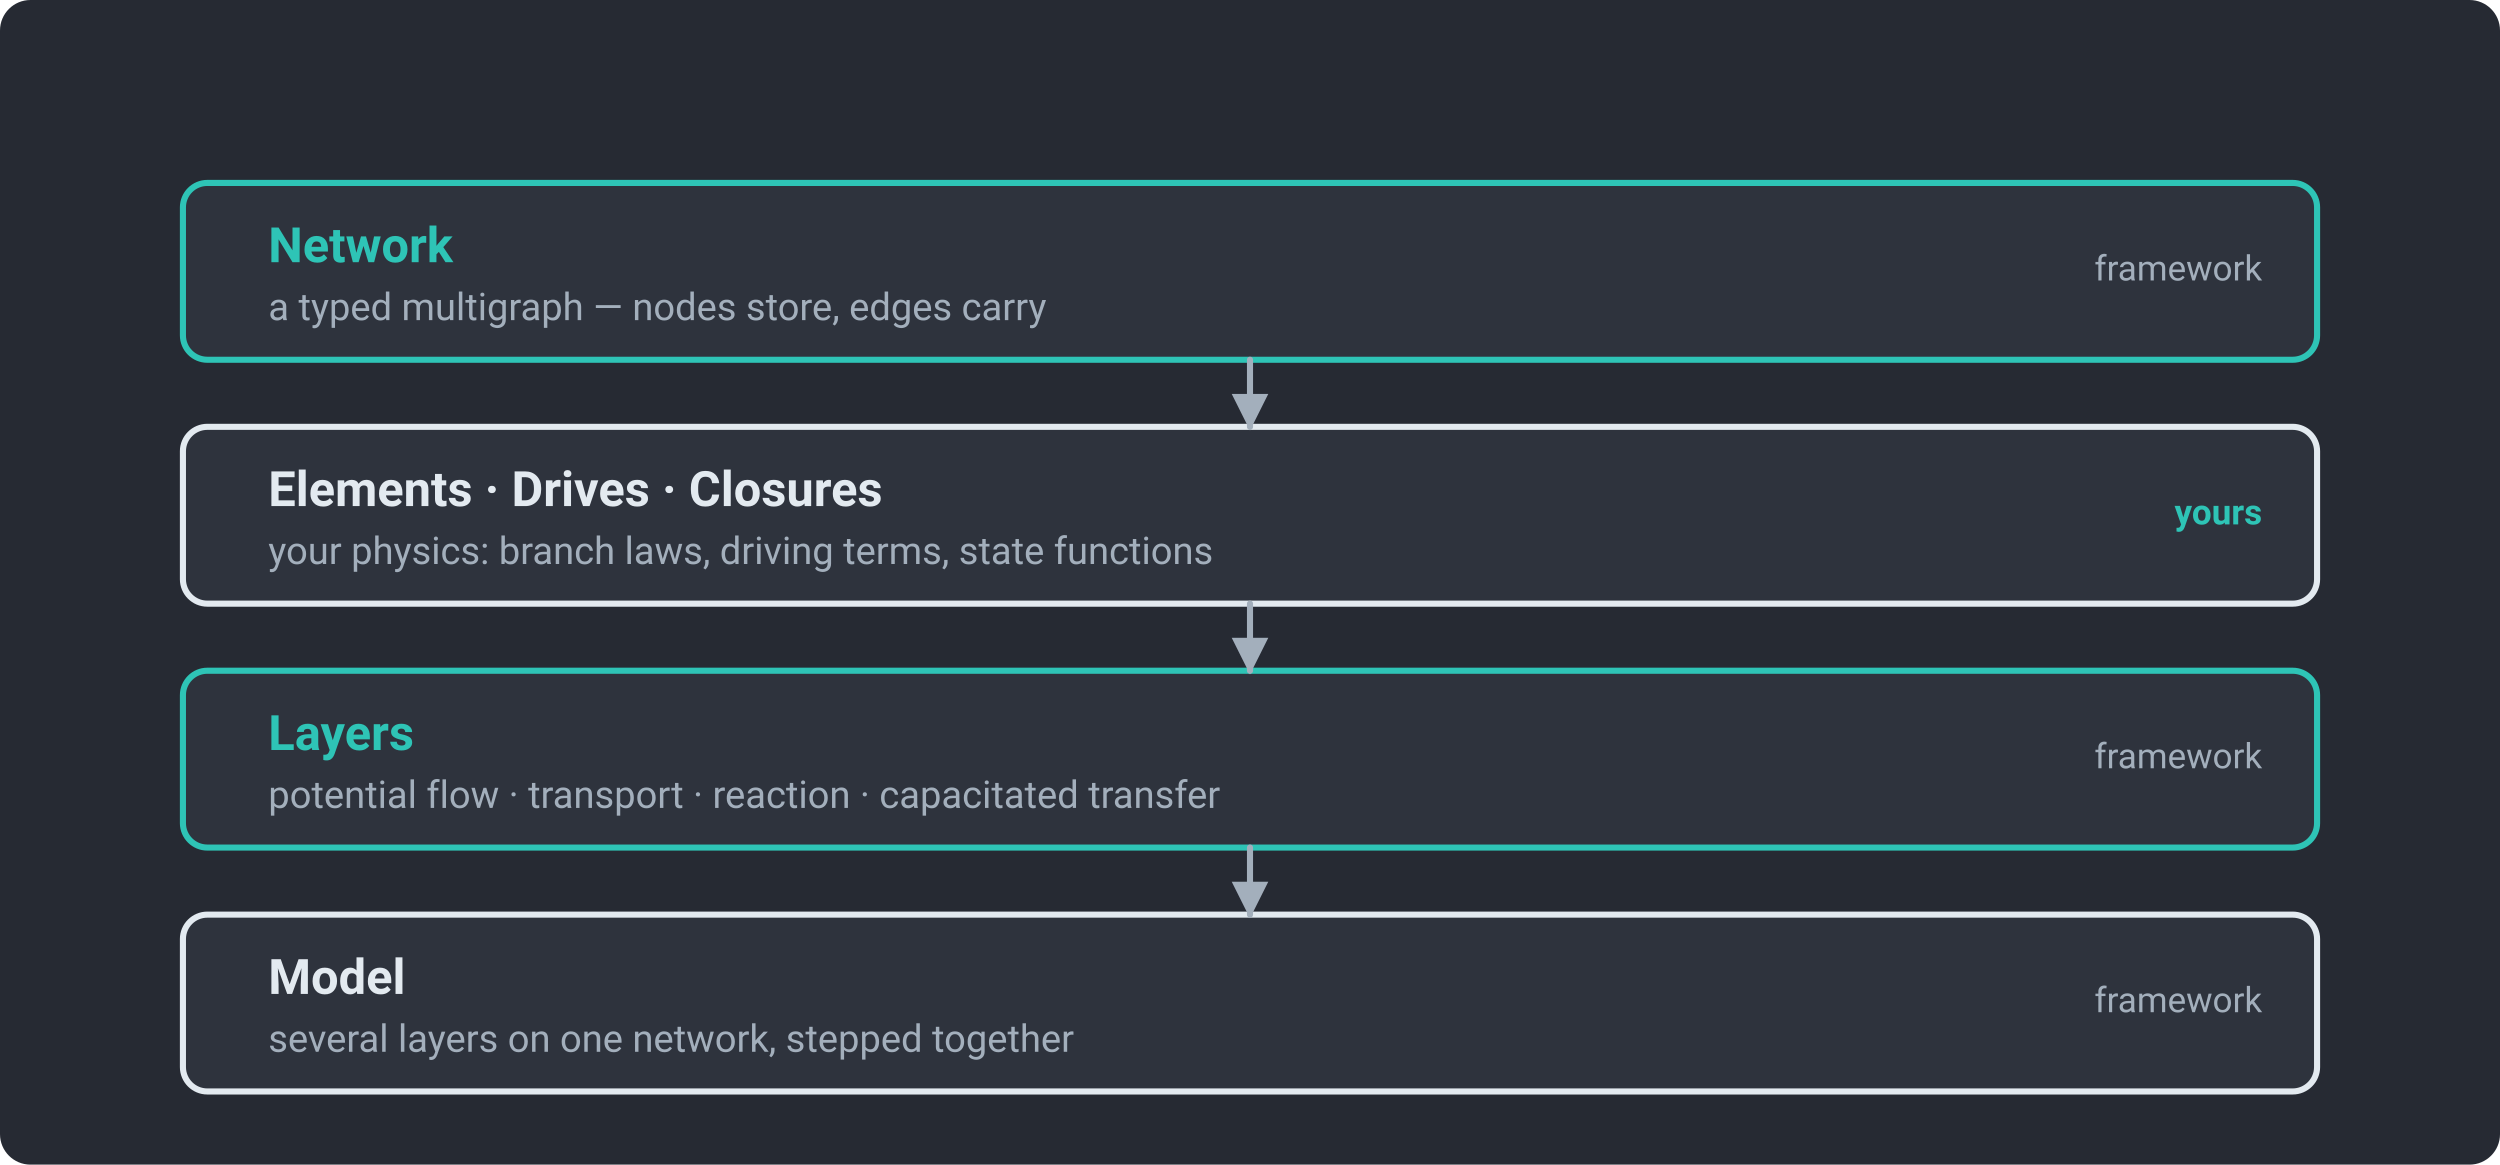
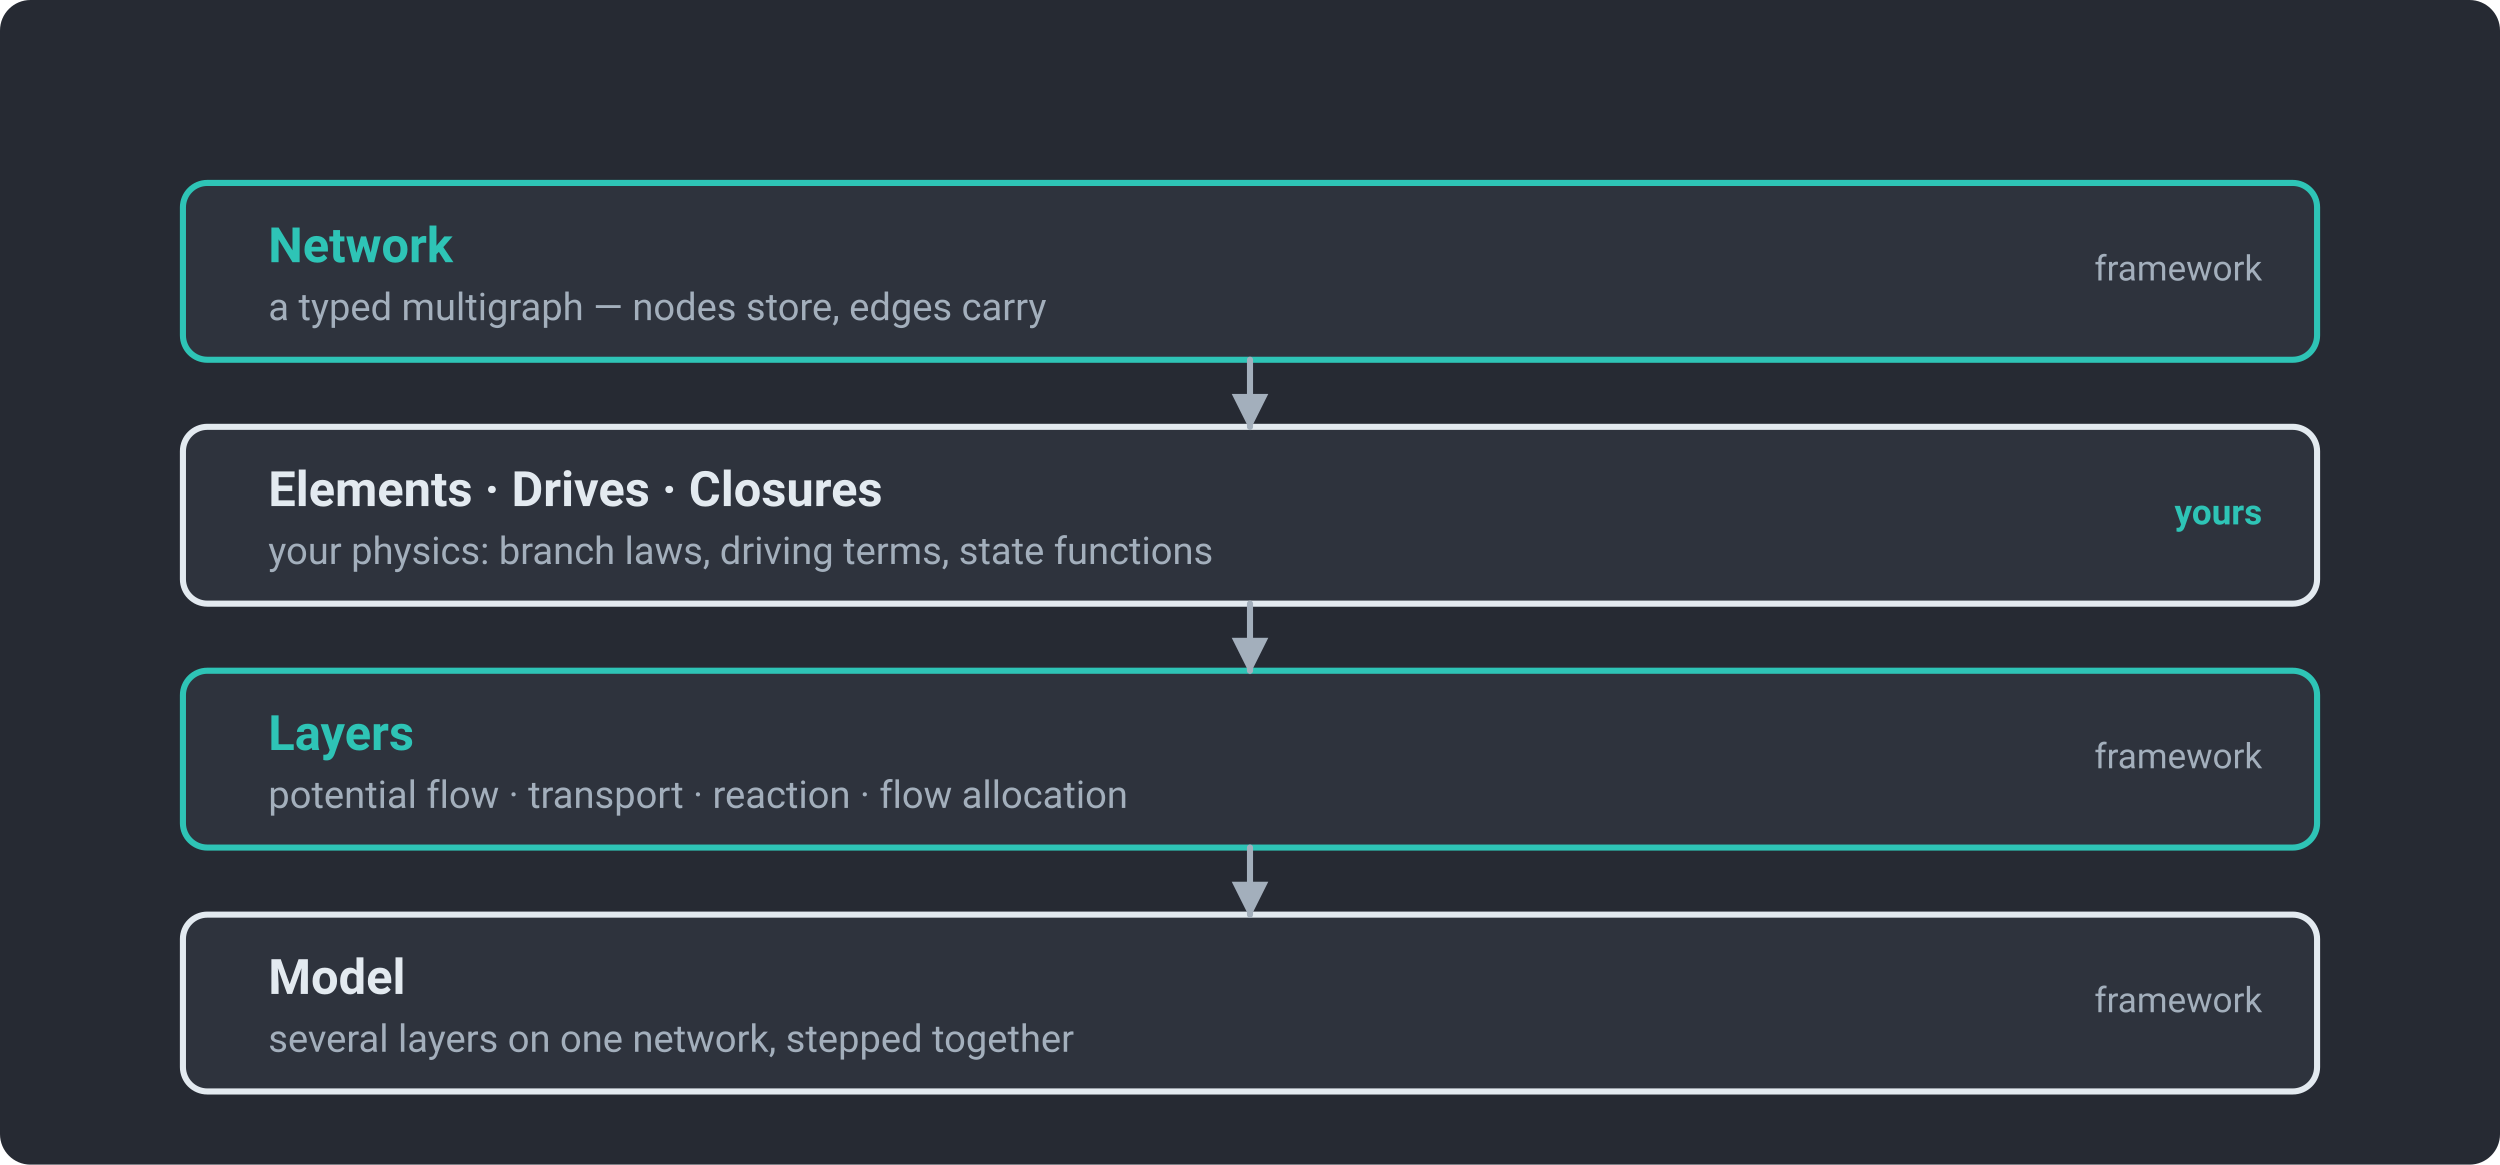
<svg xmlns="http://www.w3.org/2000/svg" viewBox="0 0 820 382" width="820" height="382" role="img" aria-labelledby="t d" font-family="system-ui, -apple-system, 'Segoe UI', Roboto, sans-serif">
  <rect width="820" height="382" rx="10" fill="#262A33" />
  <defs>
    <marker id="ar" viewBox="0 0 10 10" refX="9" refY="5" markerWidth="6" markerHeight="6" orient="auto-start-reverse">
      <path d="M 0 0 L 10 5 L 0 10 z" fill="#2EC4B6" />
    </marker>
    <marker id="arn" viewBox="0 0 10 10" refX="9" refY="5" markerWidth="6" markerHeight="6" orient="auto-start-reverse">
      <path d="M 0 0 L 10 5 L 0 10 z" fill="#E3EAF0" />
    </marker>
    <marker id="arm" viewBox="0 0 10 10" refX="9" refY="5" markerWidth="6" markerHeight="6" orient="auto-start-reverse">
      <path d="M 0 0 L 10 5 L 0 10 z" fill="#A3AFBC" />
    </marker>
    <marker id="arw" viewBox="0 0 10 10" refX="9" refY="5" markerWidth="6" markerHeight="6" orient="auto-start-reverse">
      <path d="M 0 0 L 10 5 L 0 10 z" fill="#E68F57" />
    </marker>
  </defs>
  <rect x="60" y="60" width="700" height="58" rx="8" fill="#2E333D" stroke="#2EC4B6" stroke-width="2" />
  <text x="88" y="86" font-size="16" fill="#2EC4B6" text-anchor="start" font-weight="600" font-family="system-ui, -apple-system, 'Segoe UI', Roboto, sans-serif">Network</text>
  <text x="88" y="105" font-size="12.5" fill="#A3AFBC" text-anchor="start" font-weight="400" font-family="system-ui, -apple-system, 'Segoe UI', Roboto, sans-serif">a typed multigraph — nodes store, edges carry</text>
  <rect x="60" y="140" width="700" height="58" rx="8" fill="#2E333D" stroke="#E3EAF0" stroke-width="2" />
  <text x="88" y="166" font-size="16" fill="#E3EAF0" text-anchor="start" font-weight="600" font-family="system-ui, -apple-system, 'Segoe UI', Roboto, sans-serif">Elements · Drives · Closures</text>
  <text x="88" y="185" font-size="12.5" fill="#A3AFBC" text-anchor="start" font-weight="400" font-family="system-ui, -apple-system, 'Segoe UI', Roboto, sans-serif">your physics: branch laws, driving terms, state functions</text>
  <rect x="60" y="220" width="700" height="58" rx="8" fill="#2E333D" stroke="#2EC4B6" stroke-width="2" />
  <text x="88" y="246" font-size="16" fill="#2EC4B6" text-anchor="start" font-weight="600" font-family="system-ui, -apple-system, 'Segoe UI', Roboto, sans-serif">Layers</text>
-   <text x="88" y="265" font-size="12.5" fill="#A3AFBC" text-anchor="start" font-weight="400" font-family="system-ui, -apple-system, 'Segoe UI', Roboto, sans-serif">potential flow · transport · reaction · capacitated transfer</text>
+   <text x="88" y="265" font-size="12.5" fill="#A3AFBC" text-anchor="start" font-weight="400" font-family="system-ui, -apple-system, 'Segoe UI', Roboto, sans-serif">potential flow · transport · reaction · flow allocation</text>
  <rect x="60" y="300" width="700" height="58" rx="8" fill="#2E333D" stroke="#E3EAF0" stroke-width="2" />
  <text x="88" y="326" font-size="16" fill="#E3EAF0" text-anchor="start" font-weight="600" font-family="system-ui, -apple-system, 'Segoe UI', Roboto, sans-serif">Model</text>
  <text x="88" y="345" font-size="12.5" fill="#A3AFBC" text-anchor="start" font-weight="400" font-family="system-ui, -apple-system, 'Segoe UI', Roboto, sans-serif">several layers on one network, stepped together</text>
  <line x1="410" y1="118" x2="410" y2="140" stroke="#A3AFBC" stroke-width="2" stroke-linecap="round" marker-end="url(#arm)" />
  <line x1="410" y1="198" x2="410" y2="220" stroke="#A3AFBC" stroke-width="2" stroke-linecap="round" marker-end="url(#arm)" />
  <line x1="410" y1="278" x2="410" y2="300" stroke="#A3AFBC" stroke-width="2" stroke-linecap="round" marker-end="url(#arm)" />
  <text x="742" y="92" font-size="11.5" fill="#A3AFBC" text-anchor="end" font-weight="400" font-family="system-ui, -apple-system, 'Segoe UI', Roboto, sans-serif">framework</text>
  <text x="742" y="172" font-size="11.5" fill="#2EC4B6" text-anchor="end" font-weight="600" font-family="system-ui, -apple-system, 'Segoe UI', Roboto, sans-serif">yours</text>
  <text x="742" y="252" font-size="11.5" fill="#A3AFBC" text-anchor="end" font-weight="400" font-family="system-ui, -apple-system, 'Segoe UI', Roboto, sans-serif">framework</text>
  <text x="742" y="332" font-size="11.5" fill="#A3AFBC" text-anchor="end" font-weight="400" font-family="system-ui, -apple-system, 'Segoe UI', Roboto, sans-serif">framework</text>
</svg>
